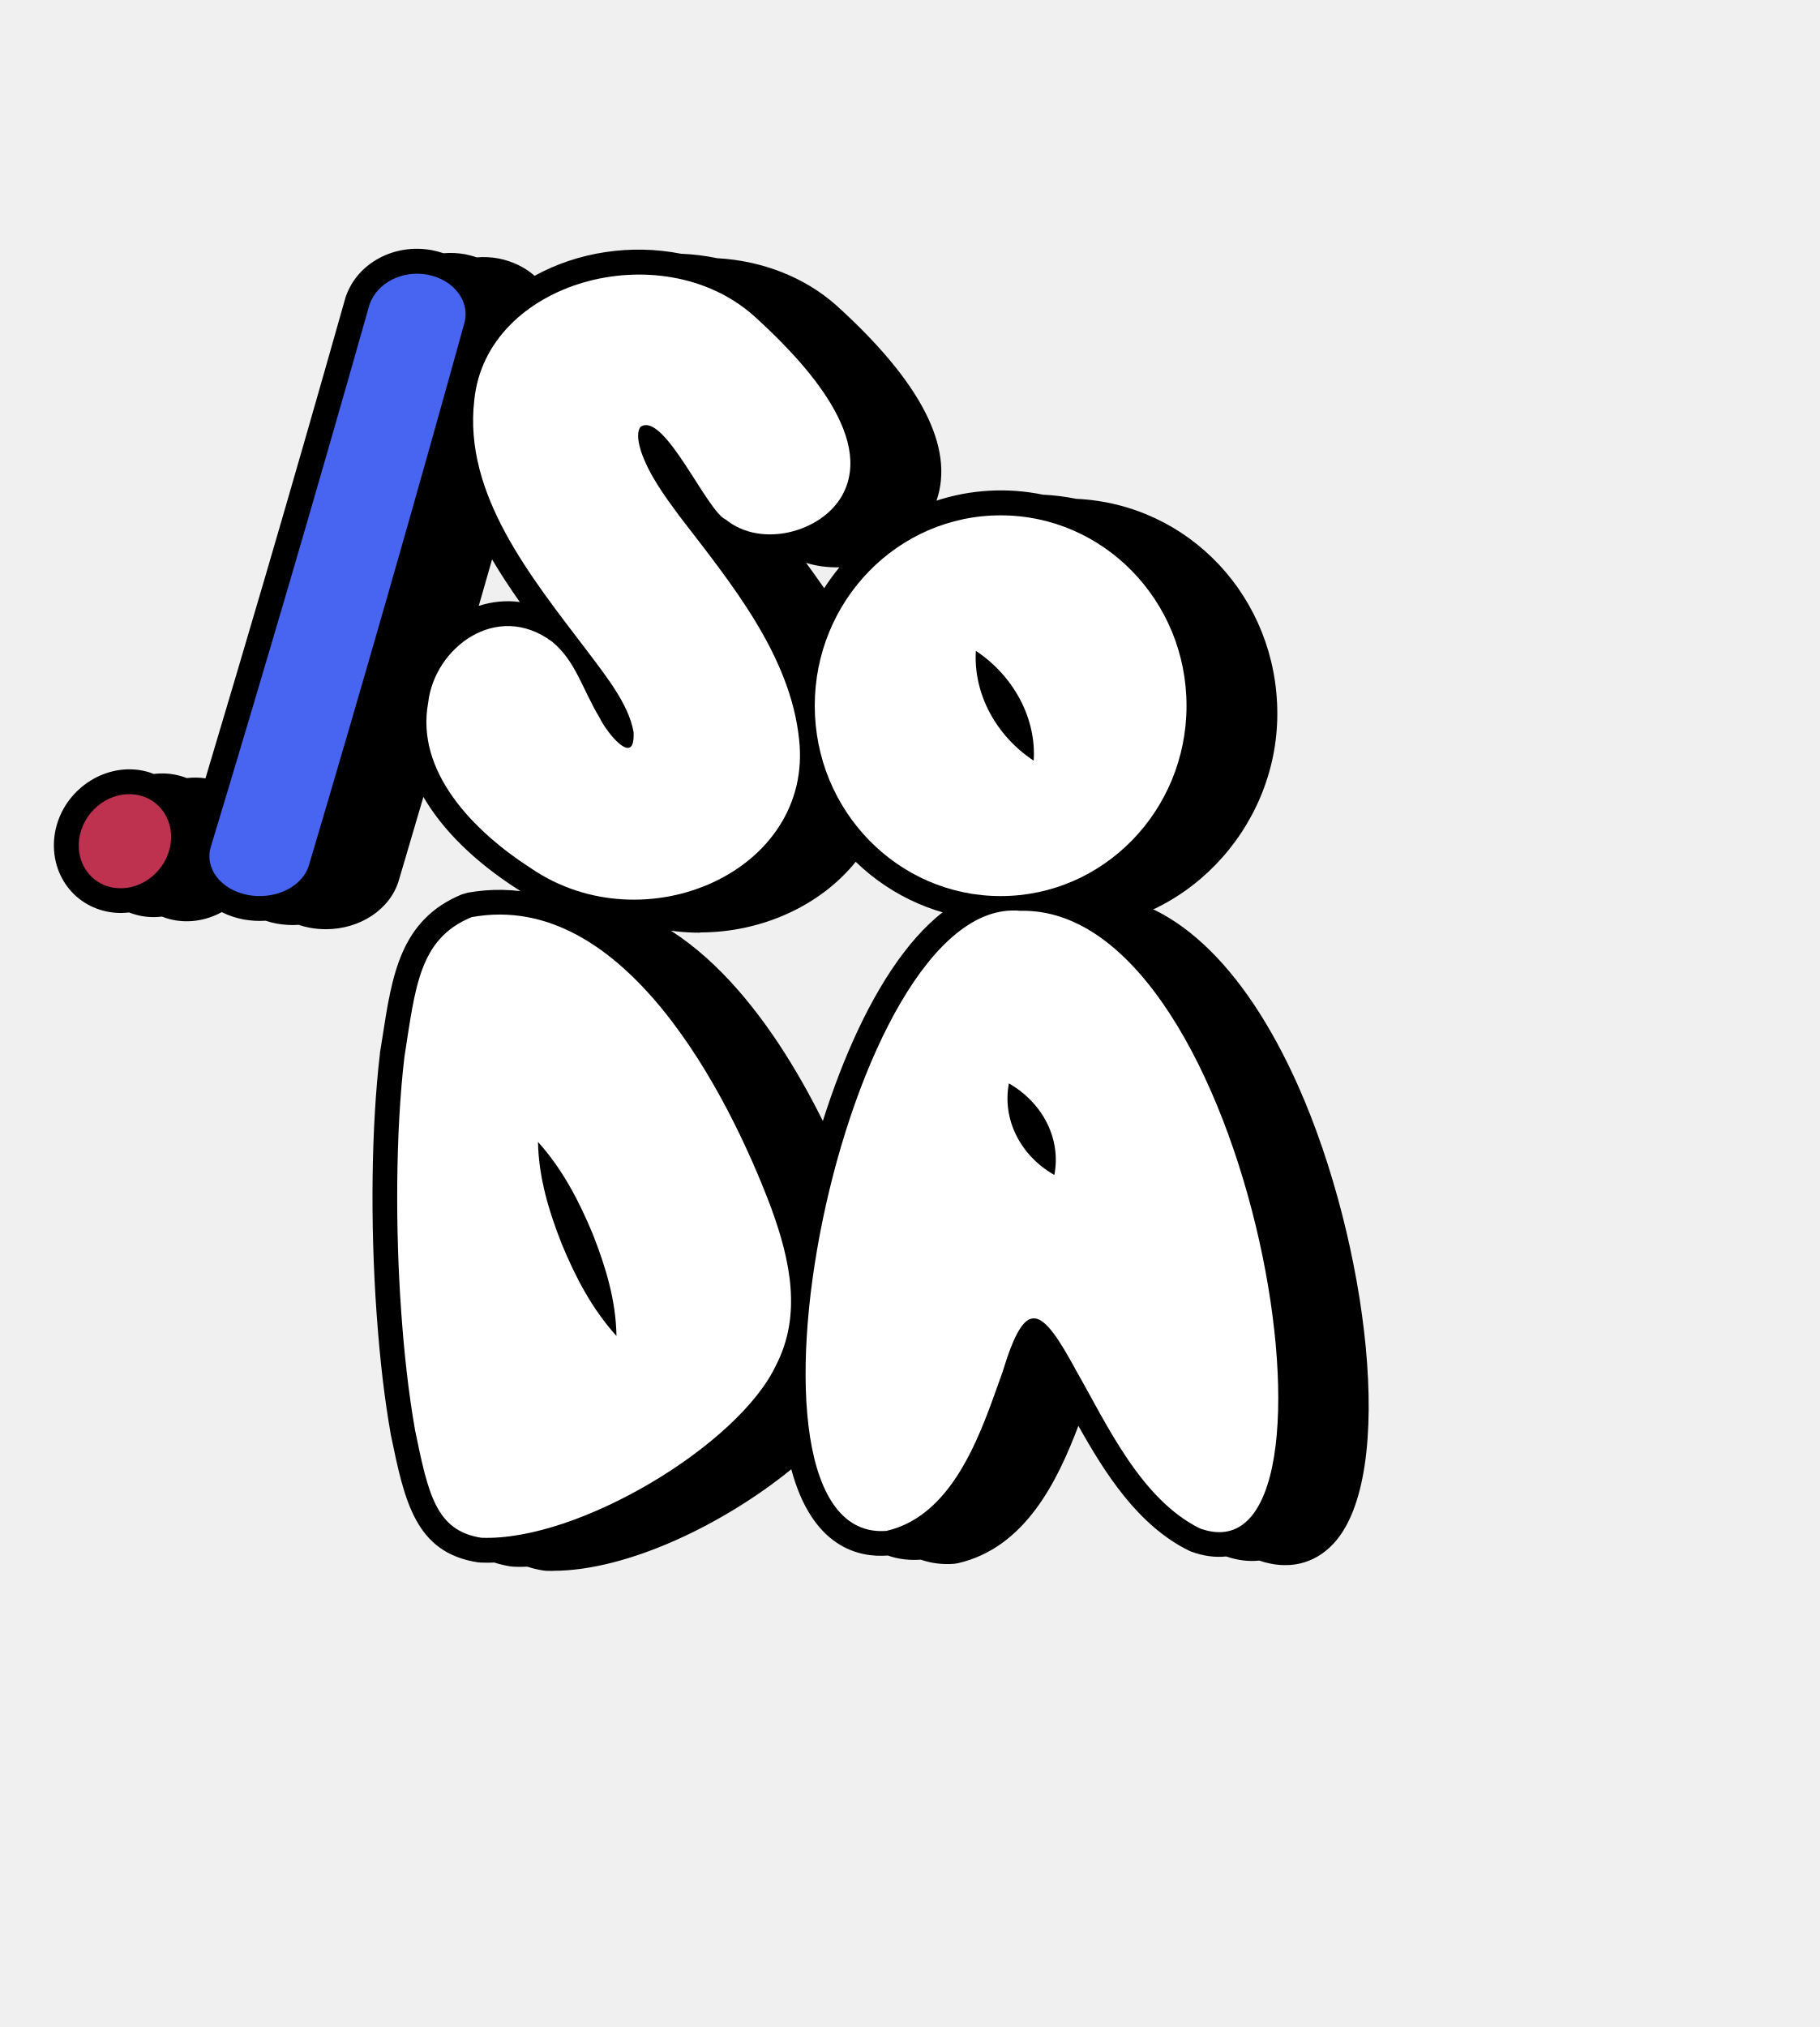
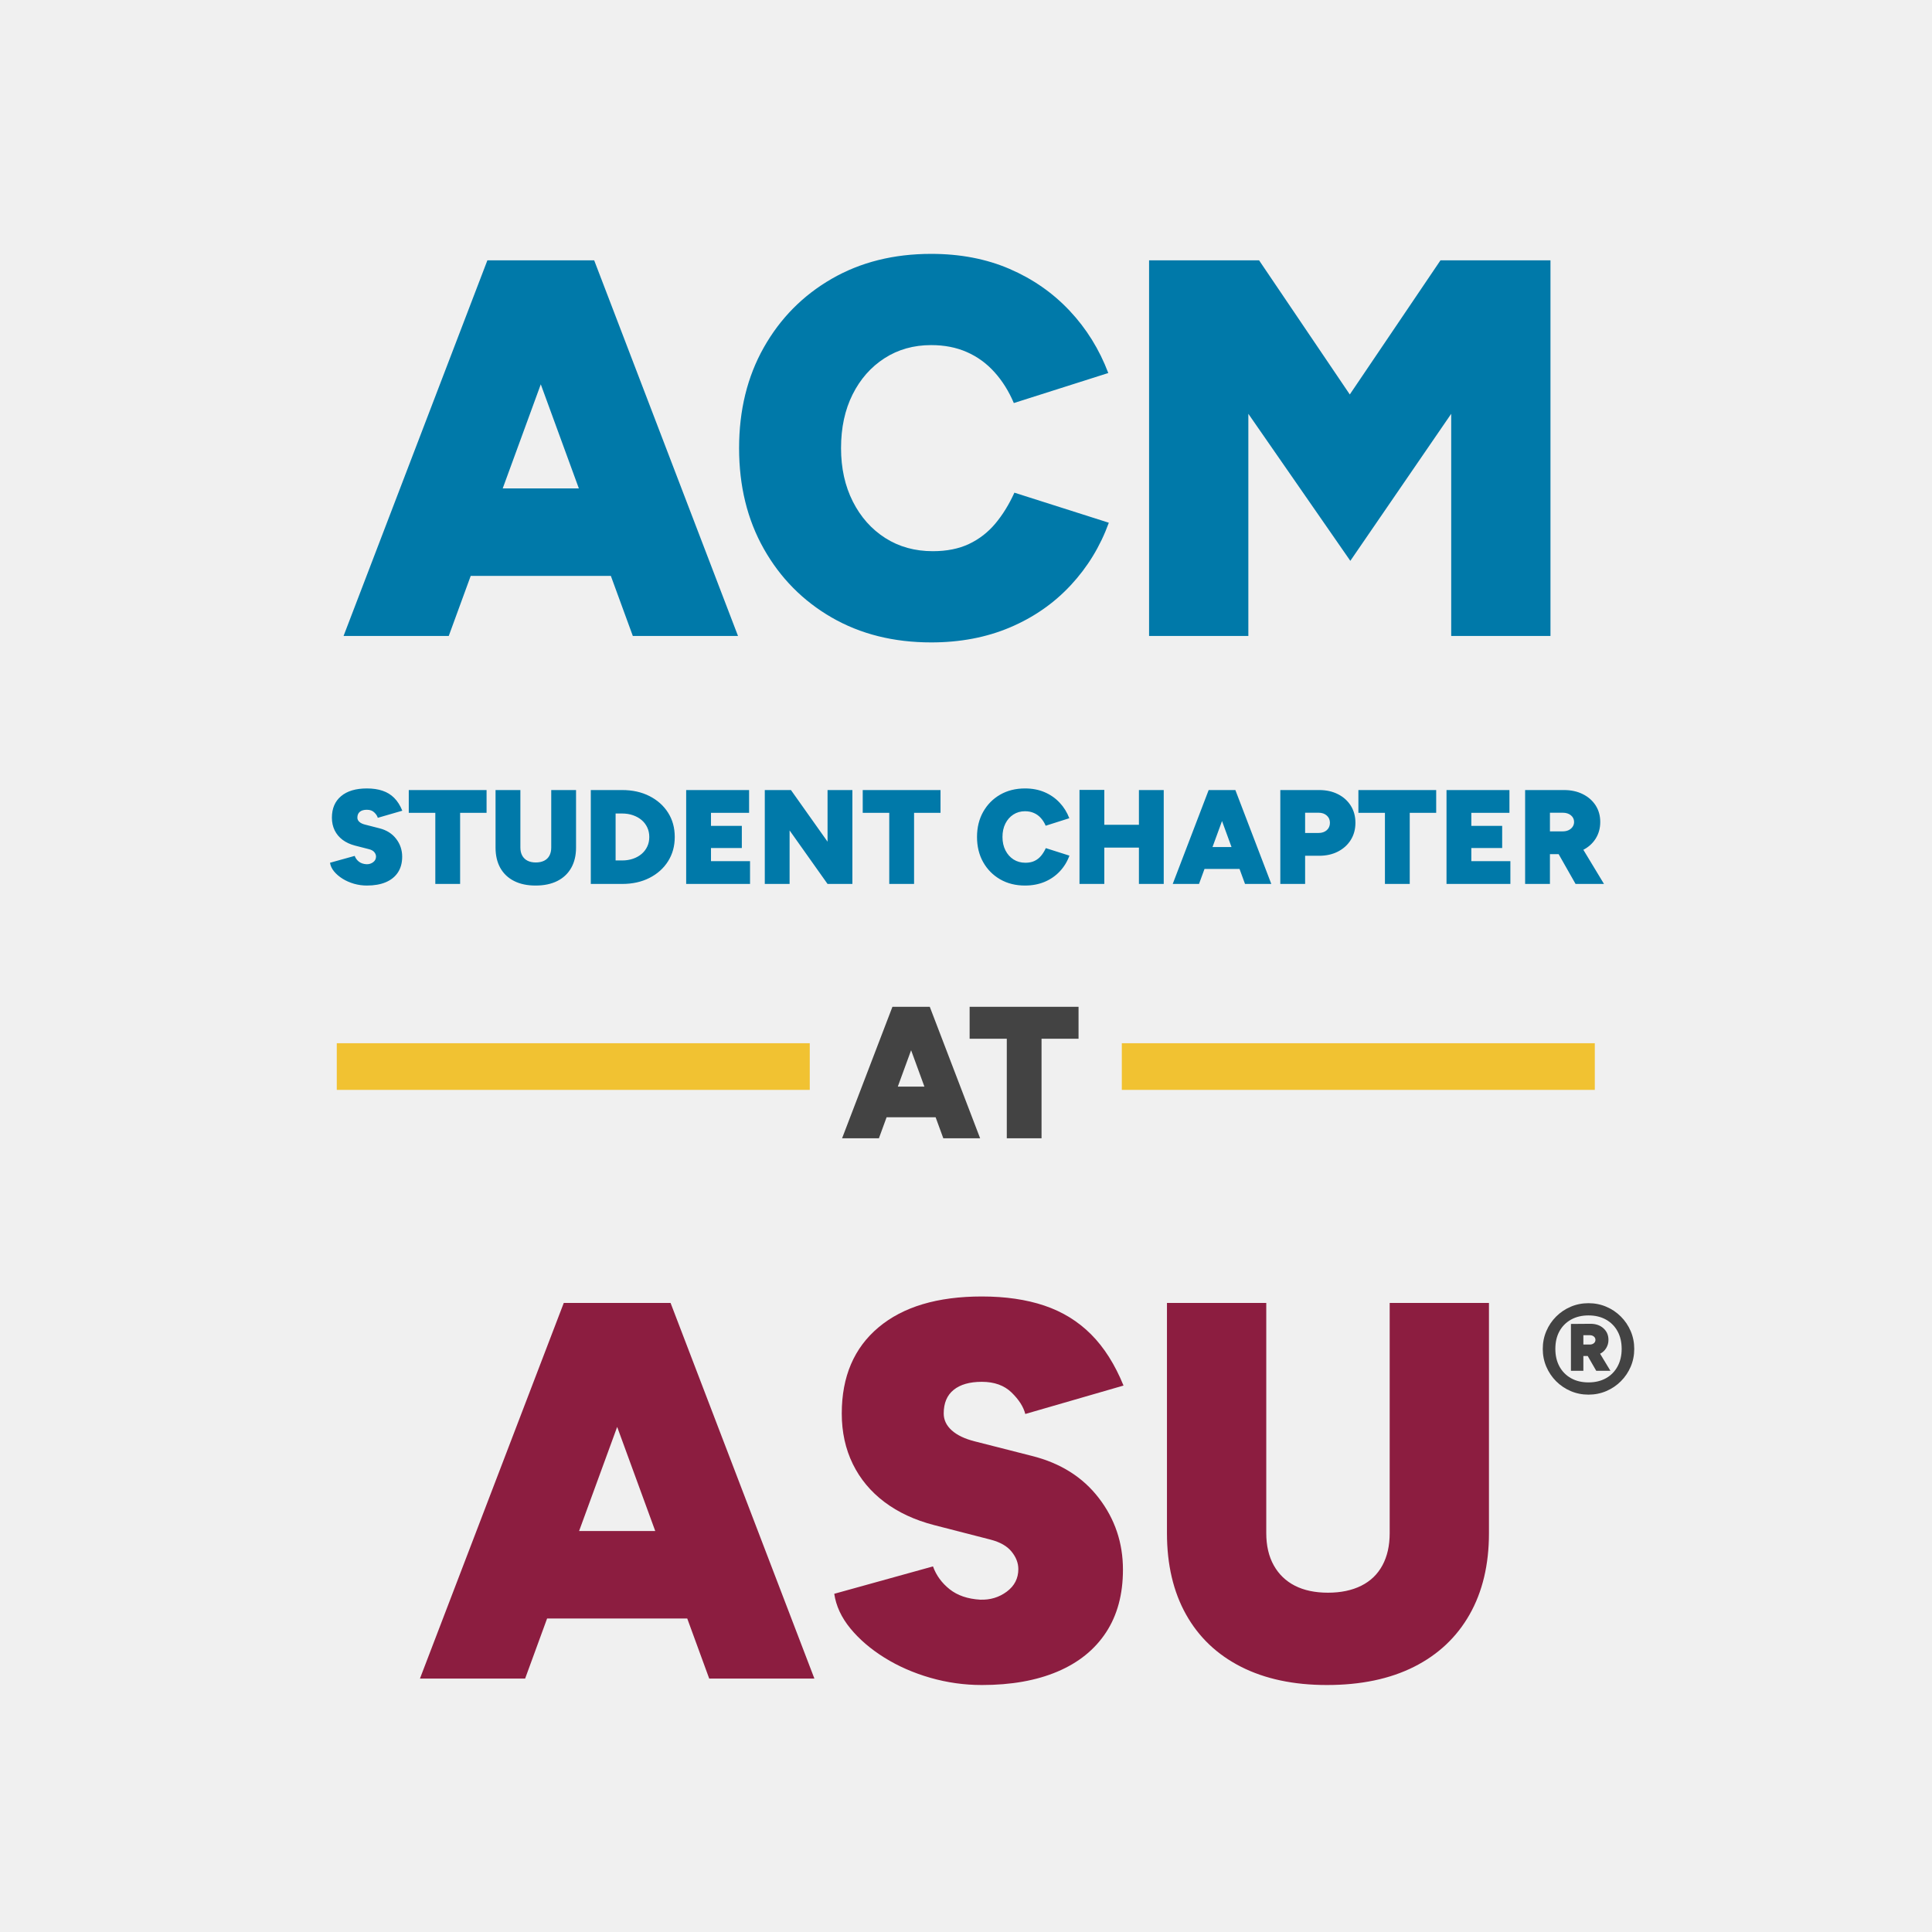
- <svg xmlns="http://www.w3.org/2000/svg" id="Layer_7" data-name="Layer 7" viewBox="0 0 220.21 245.32">
-   <defs>
-     <style>
-       .cls-1 {
-         fill: #000;
-       }
- 
-       .cls-1, .cls-2, .cls-3, .cls-4 {
-         stroke-width: 0px;
-       }
- 
-       .cls-2 {
-         fill: #be314f;
-       }
- 
-       .cls-3 {
-         fill: #4765f1;
-       }
- 
-       .cls-4 {
-         fill: #fff;
-       }
-     </style>
-   </defs>
-   <g>
-     <g>
-       <path class="cls-1" d="M69.55,76.77c-.34,0-.67.01-1,.05-1.42-.58-2.83-.72-4.18-.52-5.97-2.23-11.88,2.92-12.54,8.73-1.54,8.32,5.39,15.53,12.48,20.08,3.69,2.51,7.88,3.68,11.99,3.76,1.07.21,2.15.35,3.22.4,9.51,2.25,19.81-1.97,23.7-9.9,3.97,5.33,10.15,8.83,17.15,9.06,1.3.29,2.63.45,4,.5,1.53.34,3.12.52,4.75.52,12.43,0,22.5-10.32,22.5-23.04s-9.67-22.62-21.75-23.02c-1.3-.29-2.63-.45-4-.5-1.53-.34-3.12-.52-4.75-.52-9.63,0-17.85,6.2-21.06,14.91-2.6-4.51-5.92-8.76-9.1-12.88,1.21.3,2.48.34,3.73.16.91.23,1.84.33,2.77.33,4.32,1.99,10.26,0,12.45-3.9,4.1-7.29-5.22-16.84-10.71-21.8-3.58-3.16-8.16-4.72-12.79-4.93-1.42-.32-2.88-.5-4.33-.54-6.29-1.32-13.16.1-18.07,3.66-.65-1.52-2.2-2.74-4.24-3.14-.83-.16-1.67-.15-2.47,0-.47-.22-.98-.38-1.53-.49-.83-.16-1.67-.15-2.47,0-.47-.22-.98-.38-1.53-.49-3-.58-6.12.9-7.07,3.62-3.17,11.2-6.39,22.41-9.67,33.61-2.7,9.24-5.45,18.49-8.23,27.73-.52-.42-1.13-.74-1.83-.92-.92-.25-1.88-.23-2.78.01-.37-.22-.78-.39-1.22-.51-.92-.25-1.88-.23-2.78.01-.37-.22-.78-.39-1.22-.51-2.91-.77-6.1,1.07-7.14,4.12-1.03,3.05.49,6.15,3.4,6.92.92.25,1.88.23,2.78-.01.37.22.78.39,1.22.51.92.25,1.88.23,2.78-.01.37.22.78.39,1.22.51,1.97.52,4.07-.16,5.54-1.6.81.77,1.93,1.35,3.25,1.6.47.09.94.13,1.4.13.37,0,.74-.03,1.1-.09.46.2.96.36,1.5.46.47.09.94.13,1.4.13.37,0,.74-.03,1.1-.09.46.2.96.36,1.5.46.47.09.94.13,1.4.13,2.77,0,5.29-1.51,5.95-3.75,4.58-15.47,9.06-30.95,13.44-46.42,2.25,6.25,6.57,12.06,10.71,17.49Z" />
-       <path class="cls-1" d="M84.74,112.88c-1.87,0-3.77-.2-5.64-.62-1.03-.06-2.07-.2-3.12-.39-4.84-.14-9.45-1.61-13.36-4.27-5.18-3.33-9.03-7.14-11.37-11.15-1,3.39-1.99,6.77-2.98,10.11-1.03,3.47-4.66,5.9-8.83,5.9-.66,0-1.31-.06-1.95-.18-.45-.08-.9-.2-1.34-.35-.91.07-1.8,0-2.66-.15-.45-.08-.9-.2-1.34-.35-.9.07-1.79,0-2.66-.15-.94-.18-1.84-.48-2.65-.89-1.96,1.08-4.25,1.4-6.37.83-.29-.08-.58-.17-.86-.29-1.06.13-2.13.06-3.14-.22-.29-.08-.58-.17-.86-.28-1.06.13-2.12.06-3.14-.22-2.15-.57-3.92-1.97-4.97-3.93-1.1-2.05-1.28-4.55-.5-6.85,1.53-4.51,6.35-7.22,10.75-6.05.29.08.58.17.86.29,1.06-.13,2.12-.06,3.13.21.29.08.58.17.87.29.76-.09,1.52-.08,2.26.03,2.59-8.65,4.98-16.72,7.28-24.57,3.26-11.14,6.51-22.44,9.66-33.59l.06-.18c1.42-4.06,5.92-6.45,10.47-5.57.46.09.91.21,1.35.36.9-.08,1.79-.03,2.65.13.46.09.91.21,1.35.37.9-.08,1.79-.03,2.65.13,1.68.33,3.19,1.06,4.37,2.1,5.23-2.88,11.64-3.87,17.72-2.67,1.49.06,2.96.24,4.38.54,5.48.3,10.57,2.31,14.38,5.67,10.3,9.31,14.37,17.25,12.17,23.67,4.05-1.33,8.55-1.62,12.88-.72,1.35.06,2.7.23,4,.5,13.69.61,24.37,11.98,24.37,26.01s-11.44,26.04-25.5,26.04c-1.71,0-3.43-.18-5.13-.53-1.35-.06-2.69-.23-4-.5-6.19-.28-11.98-2.81-16.4-7.09-4.32,5.35-11.42,8.55-18.85,8.55ZM61.47,78.77c-1.22,0-2.25.44-3,.89-1.97,1.21-3.41,3.44-3.66,5.7l-.03.21c-1.47,7.94,7.31,14.54,11.16,17.01,3.08,2.09,6.66,3.21,10.42,3.28l.52.05c.95.19,1.89.3,2.8.35l.54.08c8.16,1.94,17.08-1.72,20.31-8.3l2.16-4.42,2.94,3.94c3.57,4.8,8.98,7.66,14.84,7.86h.27s.27.07.27.07c1.12.25,2.29.39,3.46.43h.27s.27.07.27.07c1.36.3,2.74.45,4.11.45,10.75,0,19.5-8.99,19.5-20.04s-8.28-19.67-18.85-20.03h-.28s-.27-.07-.27-.07c-1.12-.25-2.28-.39-3.46-.43h-.27s-.27-.07-.27-.07c-1.36-.3-2.74-.45-4.11-.45-8.06,0-15.39,5.2-18.24,12.95l-2.21,6.01-3.2-5.55c-2.4-4.17-5.51-8.19-8.51-12.08l-5.6-7.25,8.33,2.04c.81.2,1.7.23,2.59.11l.58-.08.57.14c.64.16,1.34.25,2.04.24h.66s.6.28.6.28c2.79,1.29,7.12-.05,8.58-2.64,2.15-3.83-1.43-10.26-10.1-18.1-3.61-3.19-7.93-4.03-10.91-4.16l-.53-.07c-1.21-.27-2.47-.43-3.76-.46l-.53-.06c-5.43-1.14-11.44.07-15.69,3.15l-3.03,2.2-1.48-3.44c-.22-.52-.88-1.15-2.05-1.38-.43-.08-.9-.08-1.39,0l-.92.16-.85-.39c-.27-.12-.56-.22-.85-.27-.43-.08-.9-.08-1.39,0l-.92.16-.85-.39c-.27-.12-.56-.22-.85-.27-1.56-.31-3.18.41-3.64,1.6-3.15,11.12-6.39,22.4-9.65,33.53-2.58,8.81-5.27,17.89-8.23,27.75l-1.28,4.26-3.47-2.79c-.21-.17-.46-.29-.72-.37-.39-.1-.81-.1-1.24.01l-1.2.31-1.07-.62c-.17-.1-.33-.17-.49-.21-.39-.1-.81-.1-1.24.01l-1.2.31-1.07-.62c-.17-.1-.33-.17-.49-.21-1.38-.37-3,.63-3.52,2.18-.25.75-.22,1.49.11,2.09.18.34.54.78,1.22.96.39.11.81.1,1.25-.01l1.2-.31,1.07.62c.17.1.32.16.49.21.4.1.82.1,1.25-.01l1.2-.31,1.07.62c.17.1.32.16.49.21.88.23,1.91-.09,2.68-.84l2.07-2.02,2.1,1.99c.42.4,1.04.69,1.74.82.48.09.93.11,1.51.02l.84-.12.78.34c.28.12.57.21.87.27.46.08.91.11,1.51.02l.84-.12.78.34c.28.12.57.21.87.27.27.05.56.08.85.08,1.6,0,2.84-.83,3.07-1.6,4.47-15.08,8.99-30.69,13.43-46.39l2.55-9,3.16,8.8c2.02,5.62,5.85,10.88,10.27,16.68l3.72,4.87-6.13-.05c-.22,0-.43,0-.64.03l-.76.09-.71-.29c-.85-.35-1.72-.46-2.58-.33l-.77.12-.73-.27c-.65-.24-1.27-.34-1.85-.34ZM59.56,67.71c-.54,1.88-1.07,3.75-1.61,5.62,1.62-.53,3.31-.69,4.97-.47-1.21-1.72-2.34-3.43-3.36-5.16ZM97.58,68.13c.74,1.01,1.47,2.03,2.18,3.06.57-.88,1.18-1.73,1.85-2.53-1.37.03-2.73-.13-4.03-.54Z" />
-     </g>
-     <g>
-       <path class="cls-1" d="M131.6,111.23h-.03c-1.29-.35-2.61-.52-3.97-.5h-.03c-1.29-.35-2.61-.52-3.97-.5h-.14c-10.08-.93-18.89,16.16-23.17,34.26-5.39-13.23-16.28-32.6-31.58-32.79-1.3-.31-2.64-.49-4.02-.5-2.4-.56-4.92-.68-7.56-.2l-.12.04c-6.29,2.62-6.74,8.49-8.05,16.83-1.09,9.11-1.11,21.01-.39,30.98.35,4.87.85,9.55,1.67,14.25,1.59,7.69,2.5,12.16,8.02,13.02.65.02,1.33,0,2.02-.04.59.24,1.24.43,1.98.54.65.03,1.33,0,2.03-.04.58.24,1.23.43,1.97.54,9.5.36,23.94-7.19,31.54-15.16.88,8.23,3.83,13.76,9.49,13.34.16-.04.31-.1.46-.14,1.04.51,2.21.74,3.54.64.16-.04.31-.1.46-.14,1.04.51,2.21.74,3.54.64,8.47-1.94,11.7-12.71,14.07-19.26.19-.64.38-1.22.57-1.76.14.25.28.51.42.77,3.59,6.27,7.72,15.4,14.89,18.94,1.35.49,2.55.56,3.6.28.13.07.26.15.4.22,1.35.49,2.55.56,3.6.28.13.07.26.15.4.22,19.92,7.27,6.44-75.21-21.64-74.75Z" />
-       <path class="cls-1" d="M66.95,190.12c-.27,0-.54,0-.8-.01l-.34-.03c-.7-.11-1.35-.26-1.97-.47-.6.03-1.16.03-1.69,0l-.34-.03c-.69-.11-1.35-.27-1.97-.47-.6.02-1.16.03-1.68,0l-.34-.03c-7.56-1.18-8.85-7.42-10.49-15.32l-.03-.15c-.77-4.39-1.31-9.01-1.71-14.55-.79-11-.64-22.8.4-31.55v-.11s.28-1.72.28-1.72c1.18-7.69,2.19-14.33,9.59-17.42l.74-.22c2.81-.51,5.66-.45,8.46.16,1.32.04,2.67.21,4.01.5,14.29.39,24.46,14.76,30.53,26.97,4.9-15.48,13.17-29.32,23.98-28.45h.01c1.4-.03,2.88.14,4.34.5,1.33,0,2.67.18,4,.5,9.64.06,18.59,8.31,25.24,23.29,8.33,18.76,11.99,47.01,4.23,55.32-2.34,2.5-5.52,3.22-8.98,2.04-1.28.14-2.62-.03-4-.5-1.34.15-2.76-.05-4.22-.58l-.3-.13c-6.17-3.04-10.18-9.4-13.37-15.1-2.52,6.67-6.43,14.76-14.59,16.63l-.45.07c-1.42.11-2.77-.06-4.03-.5-1.41.1-2.75-.06-4-.5-3.49.27-9.14-.95-11.68-10.44-7.97,6.5-19.69,12.29-28.86,12.29ZM66.55,184.11c8.09.24,21.61-6.41,29.07-14.24l4.47-4.69.69,6.44c.43,4.03,1.77,10.68,5.97,10.68h.02c.06-.02.12-.04.18-.05l1.1-.3,1.02.5c.5.25,1.03.35,1.69.35.06-.02.12-.04.19-.06l1.1-.3,1.02.5c.52.26,1.09.37,1.77.35,6.11-1.58,9.03-9.81,11.17-15.83l.5-1.39c.2-.65.39-1.24.58-1.79l2.21-6.4,3.69,6.73c.49.85,1.03,1.84,1.59,2.86,3.11,5.67,6.63,12.08,11.83,14.74.65.22,1.2.27,1.65.15l1.14-.31,1.04.56c.07.04.14.08.21.12.63.2,1.17.25,1.6.13l1.14-.31,1.04.56c.07.04.14.08.21.12,1.49.49,2.1,0,2.56-.49,4.83-5.18,3.12-29.77-5.33-48.79-3.3-7.44-10.31-19.85-20.05-19.73h-.48l-.38-.1c-1.05-.28-2.12-.42-3.14-.4h-.42s-.44-.1-.44-.1c-1.05-.28-2.12-.41-3.14-.4h-.47c-.16-.03-.33-.04-.49-.04-6.93,0-15.05,13.26-19.49,31.99l-2.16,9.12-3.54-8.69c-3.76-9.24-14.1-30.74-28.84-30.92h-.33s-.32-.08-.32-.08c-1.14-.27-2.27-.41-3.36-.42h-.33s-.32-.08-.32-.08c-2.04-.48-4.03-.55-6.07-.22-3.91,1.75-4.59,5.21-5.74,12.68l-.26,1.68c-.98,8.26-1.12,19.89-.37,30.35.38,5.33.9,9.77,1.63,13.95,1.65,7.98,2.37,10.01,5.36,10.54.46.01.96,0,1.53-.04l.7-.05.65.27c.35.14.72.25,1.13.32.46.01.96,0,1.53-.04l.7-.05.65.27c.34.14.71.25,1.12.32Z" />
-     </g>
+ <svg xmlns="http://www.w3.org/2000/svg" version="1.1" viewBox="0.0 0.0 960.0 960.0" fill="none" stroke="none" stroke-linecap="square" stroke-miterlimit="10">
+   <clipPath id="p.0">
+     <path d="m0 0l960.0 0l0 960.0l-960.0 0l0 -960.0z" clip-rule="nonzero" />
+   </clipPath>
+   <g clip-path="url(#p.0)">
+     <path fill="#000000" fill-opacity="0.0" d="m0 0l960.0 0l0 960.0l-960.0 0z" fill-rule="evenodd" />
+     <path fill="#000000" fill-opacity="0.0" d="m0 634.701l960.0 0l0 206.74l-960.0 0z" fill-rule="evenodd" />
+     <path fill="#8c1d40" d="m352.404 834.071l-68.266 -186.656l49.062 0l71.469 186.656l-52.266 0zm-143.734 0l71.469 -186.656l49.062 0l-68.266 186.656l-52.266 0zm33.609 -29.859l0 -43.469l129.062 0l0 43.469l-129.062 0zm245.585 33.062q-13.062 0 -25.594 -3.594q-12.531 -3.609 -22.797 -10.0q-10.266 -6.406 -16.938 -14.531q-6.672 -8.141 -8.0 -17.203l49.062 -13.609q2.406 6.672 8.266 11.344q5.875 4.656 15.203 5.188q7.469 0.266 13.203 -4.0q5.734 -4.266 5.734 -11.188q0 -4.547 -3.344 -8.672q-3.328 -4.141 -10.531 -6.0l-28.0 -7.203q-14.391 -3.734 -24.656 -11.469q-10.266 -7.734 -15.734 -18.922q-5.469 -11.203 -5.469 -25.078q0 -27.453 18.266 -42.781q18.266 -15.344 51.328 -15.344q17.594 0 31.063 4.531q13.469 4.531 23.203 14.266q9.734 9.734 16.141 25.469l-48.813 14.125q-1.328 -5.328 -6.797 -10.656q-5.469 -5.328 -14.797 -5.328q-9.062 0 -14.0 4.0q-4.938 3.984 -4.938 11.719q0 4.812 4.0 8.406q4.0 3.594 11.469 5.469l28.266 7.203q21.344 5.328 33.328 20.938q12.0 15.594 12.0 35.594q0 18.391 -8.406 31.188q-8.391 12.797 -24.125 19.469q-15.719 6.672 -37.594 6.672zm171.462 0q-24.797 0 -42.672 -9.062q-17.859 -9.078 -27.328 -26.0q-9.469 -16.938 -9.469 -40.406l0 -114.391l49.344 0l0 114.391q0 9.328 3.719 16.0q3.734 6.672 10.531 10.141q6.812 3.453 16.406 3.453q9.594 0 16.531 -3.453q6.938 -3.469 10.531 -10.141q3.609 -6.672 3.609 -16.0l0 -114.391l49.328 0l0 114.391q0 23.469 -9.609 40.406q-9.594 16.922 -27.594 26.0q-18.0 9.062 -43.328 9.062z" fill-rule="nonzero" />
+     <path fill="#000000" fill-opacity="0.0" d="m-4.722 118.559l964.724 0l0 410.898l-964.724 0z" fill-rule="evenodd" />
+     <path fill="#0079a9" d="m314.447 316.008l-68.266 -186.656l49.063 0l71.469 186.656l-52.266 0zm-143.734 0l71.469 -186.656l49.063 0l-68.266 186.656l-52.266 0zm33.609 -29.859l0 -43.469l129.063 0l0 43.469l-129.063 0zm258.382 33.062q-28.0 0 -49.469 -12.391q-21.453 -12.406 -33.719 -34.141q-12.266 -21.734 -12.266 -50q0 -28.266 12.266 -50.0q12.266 -21.734 33.719 -34.125q21.469 -12.406 49.469 -12.406q21.609 0 38.938 7.469q17.328 7.469 29.859 20.797q12.531 13.328 19.203 30.938l-46.938 14.922q-3.719 -8.797 -9.594 -15.328q-5.859 -6.531 -13.734 -10.0q-7.859 -3.469 -17.734 -3.469q-13.062 0 -23.203 6.531q-10.125 6.531 -15.859 18.0q-5.734 11.469 -5.734 26.672q0 14.938 5.859 26.531q5.875 11.594 16.141 18.141q10.266 6.531 23.594 6.531q10.406 0 18.0 -3.594q7.609 -3.609 13.078 -10.141q5.469 -6.531 9.469 -15.344l46.922 14.938q-6.391 17.594 -18.938 31.062q-12.531 13.469 -30.125 20.938q-17.594 7.469 -39.203 7.469zm108.267 -3.203l0 -186.656l54.656 0l45.078 66.656l45.062 -66.656l54.656 0l0 186.656l-49.328 0l0 -110.391l-50.125 73.063l-50.672 -73.063l0 110.391l-49.328 0z" fill-rule="nonzero" />
+     <path fill="#434343" d="m468.724 565.608l-23.891 -65.328l17.172 0l25.016 65.328l-18.297 0zm-50.297 0l25.016 -65.328l17.172 0l-23.891 65.328l-18.297 0zm11.75 -10.453l0 -15.219l45.172 0l0 15.219l-45.172 0zm70.092 10.453l0 -49.469l-18.469 0l0 -15.859l54.125 0l0 15.859l-18.391 0l0 49.469l-17.266 0z" fill-rule="nonzero" />
+     <path fill="#000000" fill-opacity="0.0" d="m756.0 618.701l97.323 0l0 131.843l-97.323 0z" fill-rule="evenodd" />
+     <path fill="#434343" d="m789.312 692.985q-4.719 0 -8.844 -1.766q-4.109 -1.766 -7.234 -4.875q-3.109 -3.125 -4.875 -7.234q-1.766 -4.125 -1.766 -8.844q0 -4.719 1.766 -8.844q1.766 -4.125 4.875 -7.234q3.125 -3.125 7.234 -4.875q4.125 -1.766 8.844 -1.766q4.734 0 8.844 1.766q4.125 1.75 7.234 4.875q3.125 3.109 4.891 7.234q1.766 4.125 1.766 8.844q0 4.719 -1.766 8.844q-1.766 4.109 -4.891 7.234q-3.109 3.109 -7.234 4.875q-4.109 1.766 -8.844 1.766zm0 -6.078q4.969 0 8.688 -2.078q3.719 -2.094 5.75 -5.844q2.047 -3.766 2.047 -8.719q0 -5.047 -2.047 -8.766q-2.031 -3.719 -5.75 -5.797q-3.719 -2.078 -8.688 -2.078q-4.953 0 -8.672 2.078q-3.719 2.078 -5.766 5.797q-2.031 3.719 -2.031 8.766q0 4.953 2.031 8.719q2.047 3.75 5.766 5.844q3.719 2.078 8.672 2.078zm-8.719 -5.766l0 -23.281l9.688 -0.078q4.0 0 6.469 2.25q2.484 2.234 2.484 5.75q0 2.234 -1.125 4.078q-1.109 1.844 -3.031 2.797l5.125 8.484l-7.047 0l-4.234 -7.359l-2.156 0l0 7.359l-6.172 0zm6.172 -13.047l3.188 0q1.203 0 2.0 -0.641q0.812 -0.641 0.812 -1.672q0 -1.047 -0.812 -1.688q-0.797 -0.641 -2.0 -0.641l-3.188 0l0 4.641z" fill-rule="nonzero" />
+     <path fill="#000000" fill-opacity="0.0" d="m0 389.226l960.0 0l0 52.0l-960.0 0z" fill-rule="evenodd" />
+     <path fill="#0079a9" d="m182.311 440.023q-3.266 0 -6.406 -0.891q-3.125 -0.906 -5.688 -2.5q-2.562 -1.609 -4.234 -3.641q-1.672 -2.031 -2.0 -4.297l12.266 -3.406q0.594 1.672 2.062 2.844q1.469 1.156 3.797 1.297q1.875 0.062 3.297 -1.0q1.438 -1.062 1.438 -2.797q0 -1.141 -0.828 -2.172q-0.828 -1.031 -2.641 -1.5l-7.0 -1.797q-3.594 -0.938 -6.156 -2.859q-2.562 -1.938 -3.938 -4.734q-1.359 -2.812 -1.359 -6.266q0 -6.875 4.562 -10.703q4.562 -3.828 12.828 -3.828q4.406 0 7.766 1.141q3.375 1.125 5.797 3.562q2.438 2.422 4.031 6.359l-12.188 3.531q-0.344 -1.328 -1.719 -2.656q-1.359 -1.344 -3.688 -1.344q-2.266 0 -3.5 1.0q-1.234 1.0 -1.234 2.938q0 1.188 1.0 2.094q1.0 0.906 2.875 1.359l7.062 1.812q5.328 1.328 8.328 5.234q3.0 3.891 3.0 8.891q0 4.594 -2.109 7.797q-2.094 3.203 -6.031 4.875q-3.922 1.656 -9.391 1.656zm33.994 -0.797l0 -35.328l-13.188 0l0 -11.328l38.656 0l0 11.328l-13.141 0l0 35.328l-12.328 0zm49.802 0.797q-6.203 0 -10.672 -2.266q-4.469 -2.266 -6.844 -6.5q-2.359 -4.234 -2.359 -10.094l0 -28.594l12.344 0l0 28.594q0 2.328 0.922 4.0q0.938 1.672 2.641 2.531q1.703 0.859 4.094 0.859q2.406 0 4.141 -0.859q1.734 -0.859 2.625 -2.531q0.906 -1.672 0.906 -4.0l0 -28.594l12.328 0l0 28.594q0 5.859 -2.406 10.094q-2.391 4.234 -6.891 6.5q-4.5 2.266 -10.828 2.266zm27.456 -0.797l0 -46.656l15.594 0q7.672 0 13.562 3.0q5.906 3.0 9.234 8.234q3.328 5.219 3.328 12.094q0 6.797 -3.328 12.062q-3.328 5.266 -9.234 8.266q-5.891 3.0 -13.562 3.0l-15.594 0zm12.328 -11.672l3.266 0q2.938 0 5.406 -0.859q2.469 -0.859 4.266 -2.391q1.797 -1.547 2.797 -3.672q1.0 -2.141 1.0 -4.734q0 -2.594 -1.0 -4.734q-1.0 -2.141 -2.797 -3.672q-1.797 -1.531 -4.266 -2.391q-2.469 -0.875 -5.406 -0.875l-3.266 0l0 23.328zm35.065 11.672l0 -46.656l31.266 0l0 11.328l-18.938 0l0 6.469l15.328 0l0 11.0l-15.328 0l0 6.531l19.406 0l0 11.328l-31.734 0zm39.061 0l0 -46.656l13.0 0l18.188 25.656l0 -25.656l12.344 0l0 46.656l-12.344 0l-18.859 -26.594l0 26.594l-12.328 0zm61.853 0l0 -35.328l-13.188 0l0 -11.328l38.656 0l0 11.328l-13.141 0l0 35.328l-12.328 0zm67.461 0.797q-7.0 0 -12.375 -3.094q-5.359 -3.109 -8.422 -8.531q-3.062 -5.438 -3.062 -12.5q0 -7.062 3.062 -12.5q3.062 -5.438 8.422 -8.531q5.375 -3.094 12.375 -3.094q5.391 0 9.719 1.859q4.344 1.859 7.469 5.203q3.141 3.328 4.812 7.734l-11.734 3.734q-0.938 -2.203 -2.406 -3.828q-1.469 -1.641 -3.438 -2.5q-1.953 -0.875 -4.422 -0.875q-3.266 0 -5.797 1.641q-2.531 1.625 -3.969 4.5q-1.438 2.859 -1.438 6.656q0 3.734 1.469 6.641q1.469 2.891 4.031 4.531q2.562 1.625 5.906 1.625q2.594 0 4.484 -0.891q1.906 -0.906 3.266 -2.531q1.375 -1.641 2.375 -3.844l11.734 3.734q-1.594 4.391 -4.734 7.766q-3.125 3.359 -7.531 5.234q-4.406 1.859 -9.797 1.859zm56.593 -0.797l0 -46.656l12.328 0l0 46.656l-12.328 0zm-29.531 0l0 -46.719l12.328 0l0 46.719l-12.328 0zm8.469 -18.062l0 -11.328l28.266 0l0 11.328l-28.266 0zm73.781 18.062l-17.062 -46.656l12.266 0l17.859 46.656l-13.062 0zm-35.922 0l17.859 -46.656l12.266 0l-17.062 46.656l-13.062 0zm8.391 -7.469l0 -10.859l32.266 0l0 10.859l-32.266 0zm45.066 7.469l0 -46.656l19.328 0q5.266 0 9.328 2.062q4.078 2.062 6.375 5.734q2.297 3.672 2.297 8.469q0 4.797 -2.297 8.5q-2.297 3.688 -6.375 5.797q-4.062 2.094 -9.328 2.094l-7.0 0l0 14.0l-12.328 0zm12.328 -25.328l6.672 0q2.531 0 4.094 -1.391q1.562 -1.406 1.562 -3.672q0 -2.203 -1.562 -3.594q-1.562 -1.406 -4.094 -1.406l-6.672 0l0 10.062zm39.66 25.328l0 -35.328l-13.188 0l0 -11.328l38.656 0l0 11.328l-13.141 0l0 35.328l-12.328 0zm30.599 0l0 -46.656l31.266 0l0 11.328l-18.938 0l0 6.469l15.328 0l0 11.0l-15.328 0l0 6.531l19.406 0l0 11.328l-31.734 0zm39.061 0l0 -46.656l19.328 0q5.266 0 9.328 2.031q4.078 2.031 6.375 5.594q2.297 3.562 2.297 8.234q0 4.672 -2.297 8.312q-2.297 3.625 -6.375 5.656q-4.062 2.031 -9.328 2.031l-7.0 0l0 14.797l-12.328 0zm25.062 0l-10.406 -18.328l9.266 -6.938l15.266 25.266l-14.125 0zm-12.734 -26.125l6.328 0q1.672 0 2.938 -0.594q1.266 -0.609 2.0 -1.672q0.734 -1.078 0.734 -2.406q0 -2.0 -1.562 -3.297q-1.562 -1.297 -4.109 -1.297l-6.328 0l0 9.266z" fill-rule="nonzero" />
+     <path fill="#f1c232" d="m402.367 518.373l-235.024 0l0 23.181l235.024 0z" fill-rule="evenodd" />
+     <path fill="#f1c232" d="m557.423 518.373l235.024 0l0 23.181l-235.024 0z" fill-rule="evenodd" />
  </g>
-   <path class="cls-4" d="M77.47,51.73c-.45.81-.15,1.96.11,2.86.98,2.88,2.83,5.39,4.66,7.87,6.28,8.17,13.39,16.79,14.48,26.97,1.82,16.03-18.71,25-32.41,15.68-7.09-4.56-14.03-11.76-12.48-20.08.75-6.6,8.27-12.35,14.97-7.39,2.88,2.33,3.7,5.81,5.81,9.28.74,1.61,4.29,6.13,4.08,1.71-.53-3.33-3.43-6.94-5.61-9.84-6.82-8.97-15.01-18.98-13.67-30.37,1.45-14.41,22.58-20.14,33.8-10.23,5.49,4.96,14.81,14.51,10.71,21.8-2.48,4.41-9.76,6.39-14.06,2.9-2.3-.98-7.48-13.17-10.33-11.23l-.05.07Z" />
-   <path class="cls-4" d="M121.12,62.37c-12.43,0-22.5,10.32-22.5,23.04s10.07,23.04,22.5,23.04,22.5-10.32,22.5-23.04-10.07-23.04-22.5-23.04ZM125.12,92.06c-4.64-3.07-7.31-8.18-7-13.29,4.6,3.05,7.34,8.21,7,13.29Z" />
-   <path class="cls-4" d="M93.41,146.36c-5.24-14-17.9-38.7-36.28-35.37l-.12.04c-6.29,2.62-6.74,8.49-8.05,16.83-1.09,9.11-1.11,21.01-.39,30.98.35,4.87.85,9.55,1.67,14.25,1.59,7.69,2.5,12.16,8.02,13.02,11.79.45,31.19-11.29,35.67-20.88,3.15-6.09,1.71-12.71-.52-18.86ZM67.99,150.54c-1.57-4-2.79-8.03-2.87-12.34,3.03,3.38,4.97,7.18,6.63,11.15,1.57,4,2.8,8.02,2.87,12.34-3.03-3.37-4.98-7.17-6.63-11.15Z" />
-   <path class="cls-4" d="M123.6,110.23h-.14c-21.31-1.97-36.95,76.61-16.17,75.05,8.47-1.94,11.7-12.71,14.07-19.26,2.79-9.16,4.63-8.07,8.99.02,3.59,6.27,7.72,15.4,14.89,18.94,19.92,7.27,6.44-75.21-21.64-74.75ZM127.62,142.2c-4.16-2.37-6.32-6.76-5.5-11.08,4.14,2.38,6.34,6.76,5.5,11.08Z" />
-   <path class="cls-3" d="M31.43,108.45c-.46,0-.93-.04-1.4-.13-3.29-.61-5.3-3.23-4.51-5.84,3.23-10.67,6.4-21.34,9.53-32,3.28-11.2,6.5-22.41,9.67-33.61.95-2.72,4.07-4.2,7.06-3.62,3.16.61,5.15,3.23,4.43,5.84-6.05,21.87-12.32,43.74-18.81,65.61-.66,2.24-3.18,3.75-5.96,3.75Z" />
-   <path class="cls-2" d="M20.39,103.21c-1.03,3.05-4.23,4.89-7.14,4.12s-4.43-3.87-3.4-6.92,4.23-4.89,7.14-4.12,4.43,3.87,3.4,6.92Z" />
</svg>
